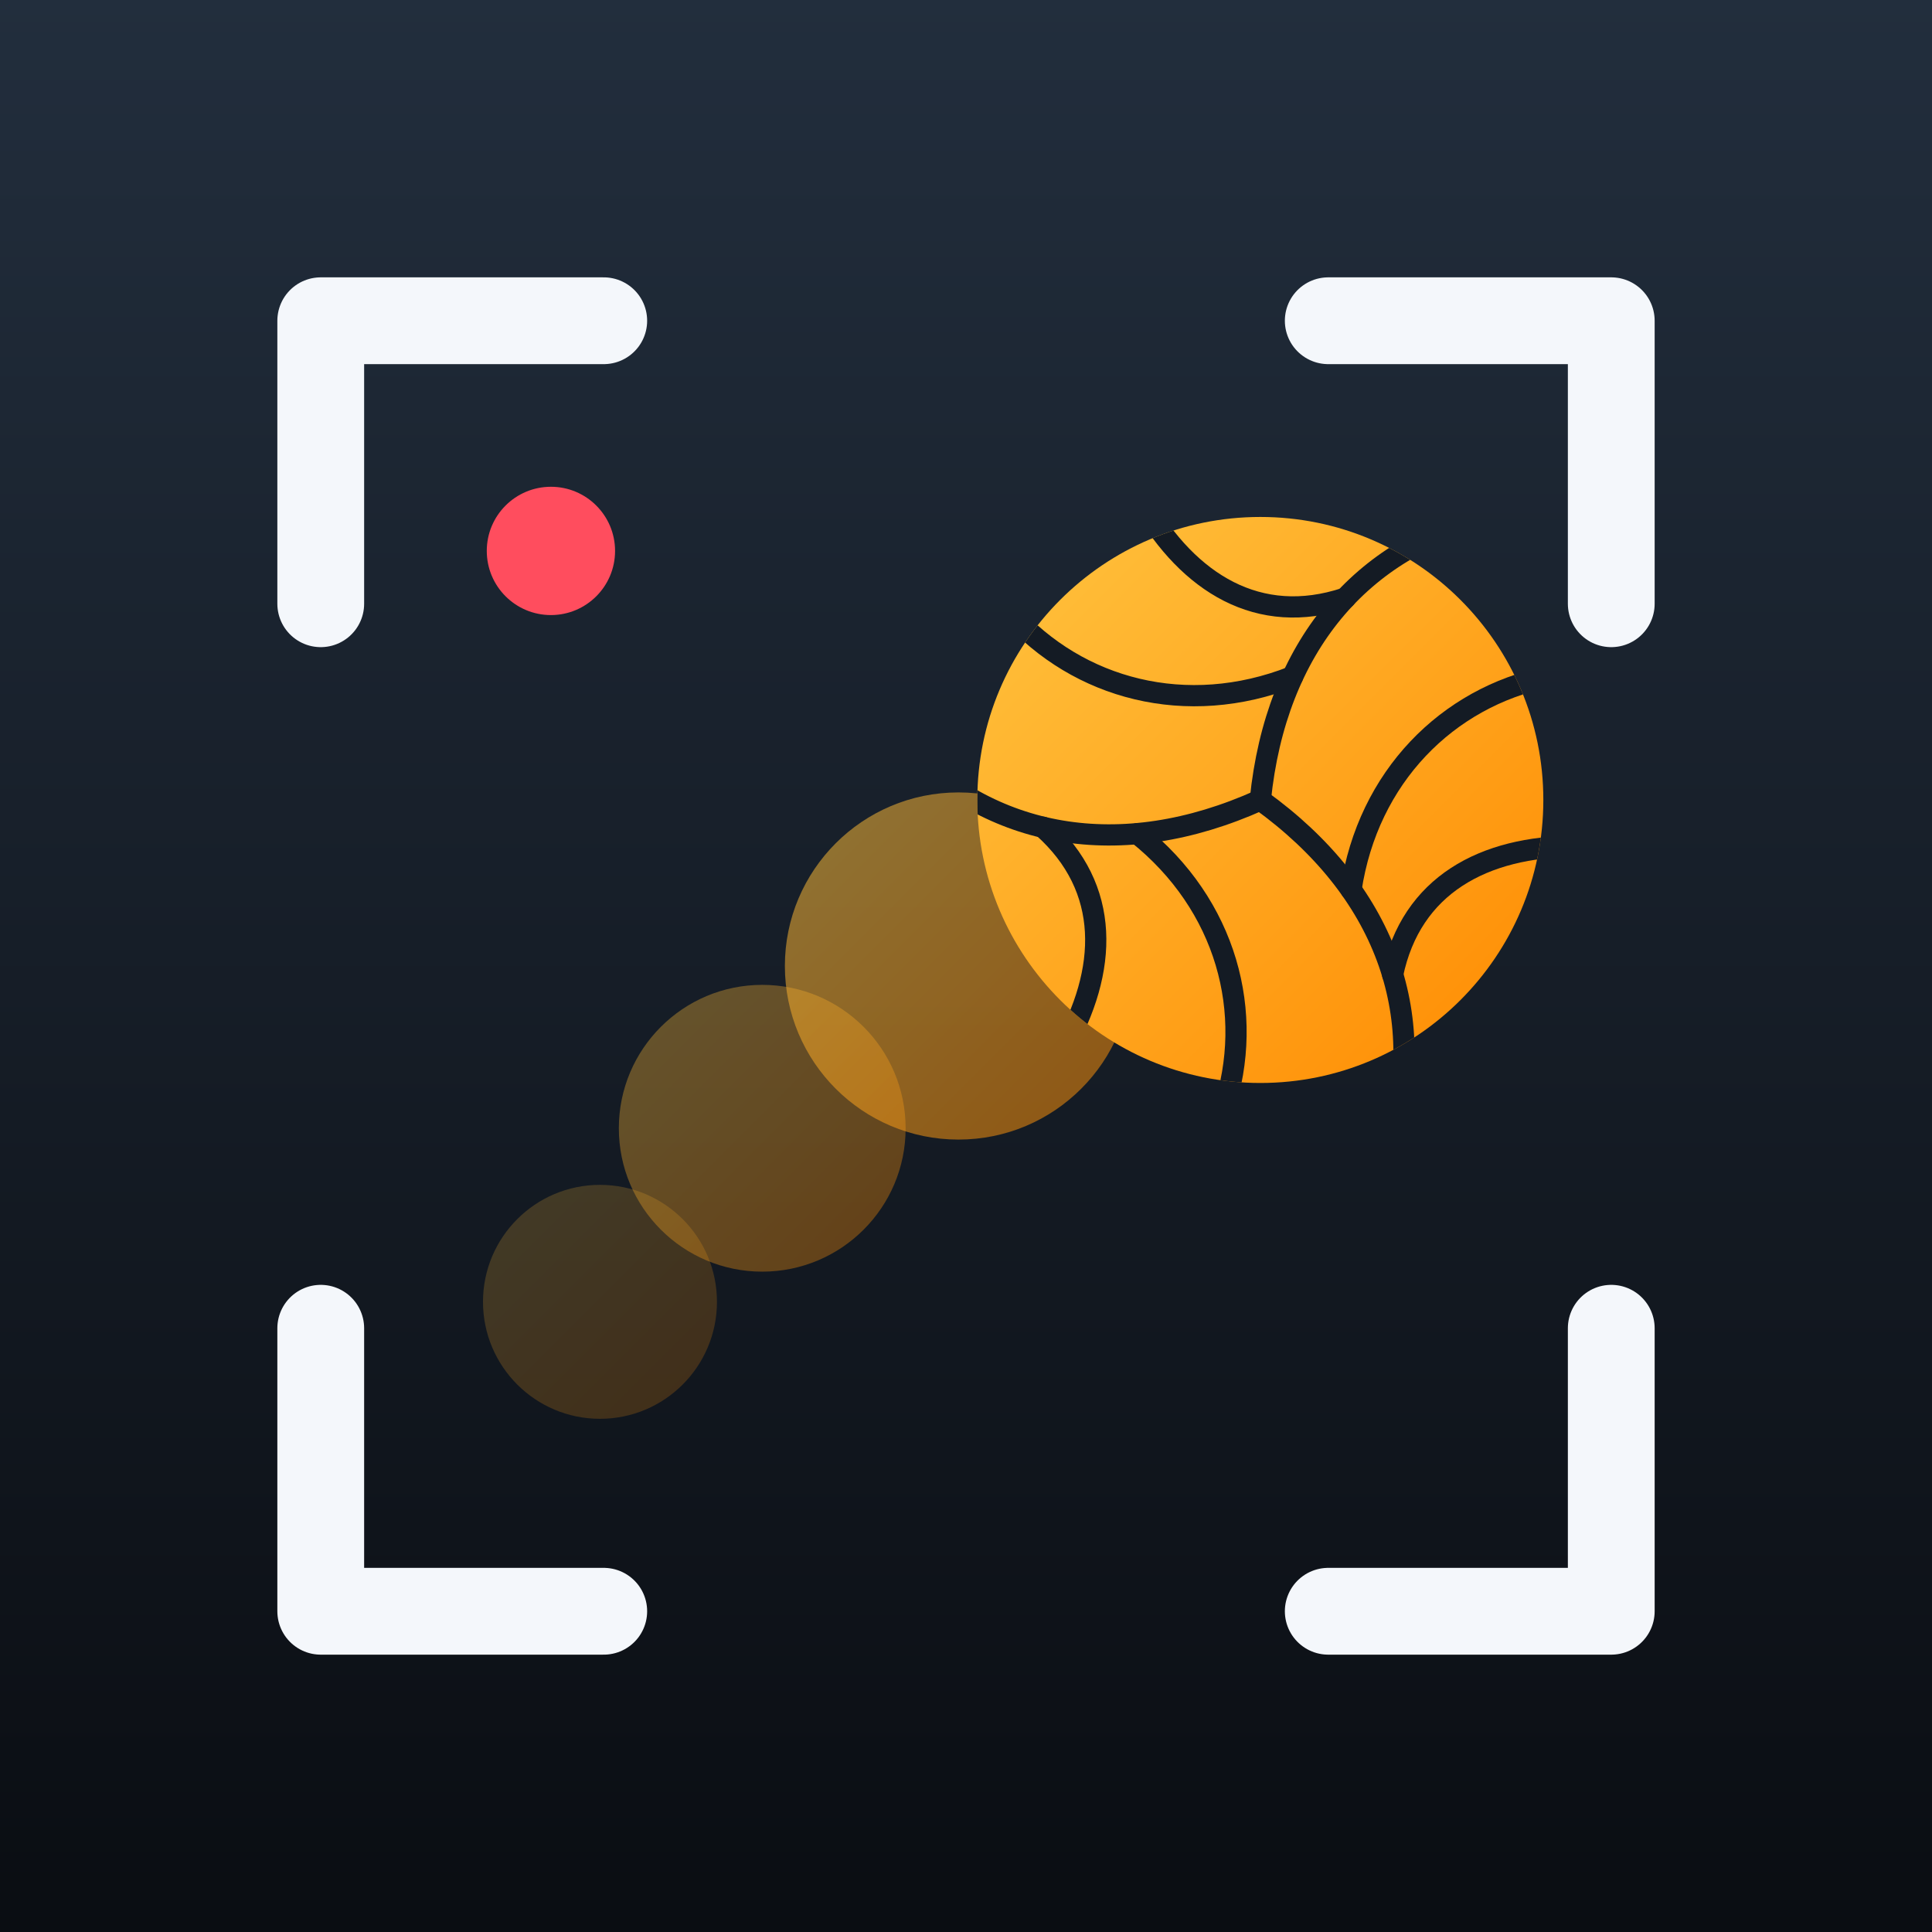
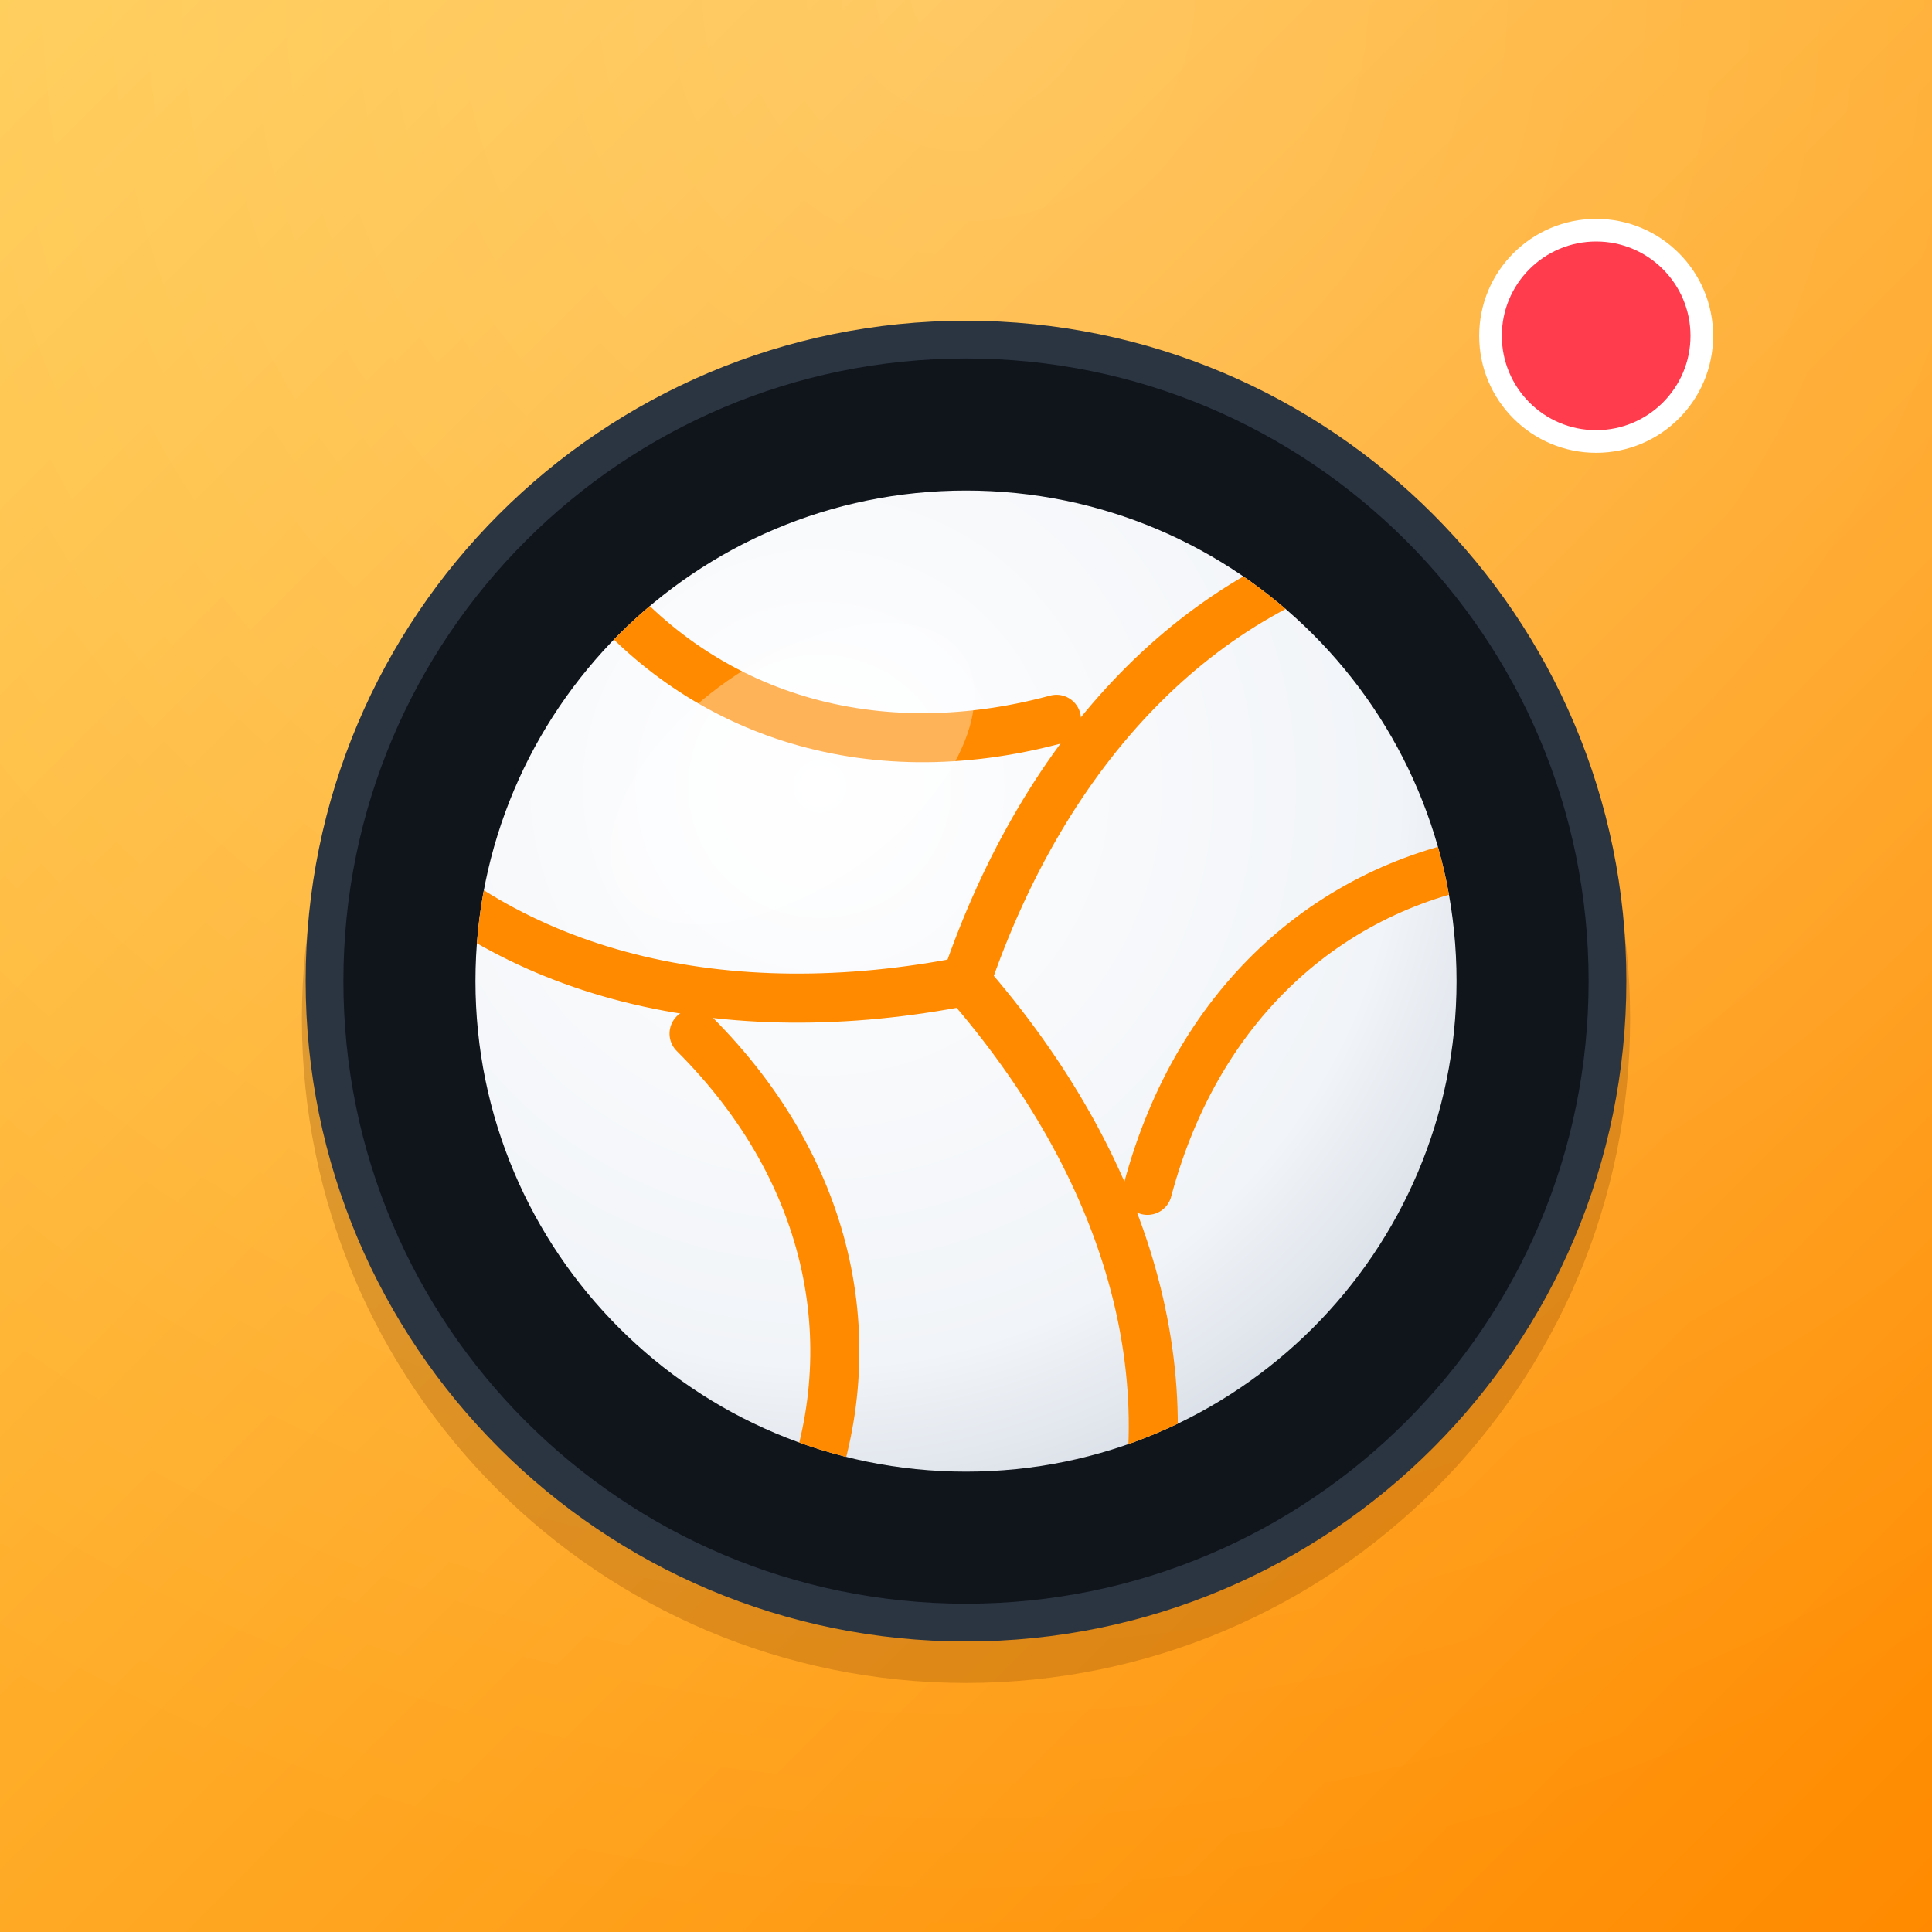
<svg xmlns="http://www.w3.org/2000/svg" viewBox="0 0 1024 1024" width="1024" height="1024">
  <defs>
-     <linearGradient id="bg" x1="0" y1="0" x2="0" y2="1">
-       <stop offset="0" stop-color="#222e3d" />
+     <clipPath id="bc">
+       <circle r="100" />
+     </clipPath>
+     <linearGradient id="or" x1="0" y1="0" x2="1" y2="1">
+       <stop offset="0" stop-color="#ffc94a" />
+       <stop offset="1" stop-color="#ff8a00" />
+     </linearGradient>
+     <linearGradient id="nacht" x1="0" y1="0" x2="0" y2="1">
+       <stop offset="0" stop-color="#1f2a38" />
      <stop offset="1" stop-color="#0a0d12" />
    </linearGradient>
-     <linearGradient id="or" x1="0" y1="0" x2="1" y2="1">
-       <stop offset="0" stop-color="#ffc440" />
-       <stop offset="1" stop-color="#ff8a00" />
-     </linearGradient>
-     <radialGradient id="glas" cx="0.38" cy="0.32" r="0.9">
-       <stop offset="0" stop-color="#3a4d63" />
-       <stop offset="0.55" stop-color="#17202b" />
-       <stop offset="1" stop-color="#0a0d12" />
+     <radialGradient id="kugel" cx="0.35" cy="0.3" r="0.85">
+       <stop offset="0" stop-color="#ffffff" />
+       <stop offset="0.7" stop-color="#f1f4f8" />
+       <stop offset="1" stop-color="#cfd6e0" />
    </radialGradient>
-     <clipPath id="ballclip">
-       <circle r="100" />
-     </clipPath>
+     <radialGradient id="kugelOr" cx="0.35" cy="0.3" r="0.85">
+       <stop offset="0" stop-color="#ffd76a" />
+       <stop offset="0.65" stop-color="#ffab1f" />
+       <stop offset="1" stop-color="#f07a00" />
+     </radialGradient>
+     <radialGradient id="glanz" cx="0.5" cy="0" r="1">
+       <stop offset="0" stop-color="#fff" stop-opacity=".22" />
+       <stop offset="1" stop-color="#fff" stop-opacity="0" />
+     </radialGradient>
  </defs>
-   <rect width="1024" height="1024" fill="url(#bg)" />
-   <g transform="translate(512 512) scale(1.0) translate(-512 -512)">
-     <path d="M 170 320 V 170 H 320 M 704 170 H 854 V 320 M 854 704 V 854 H 704 M 320 854 H 170 V 704" fill="none" stroke="#f4f7fb" stroke-width="46" stroke-linecap="round" stroke-linejoin="round" />
-     <g transform="translate(318 690) scale(0.62)" opacity="0.2">
-       <circle r="100" fill="url(#or)" />
-     </g>
-     <g transform="translate(404 598) scale(0.76)" opacity="0.34">
-       <circle r="100" fill="url(#or)" />
-     </g>
-     <g transform="translate(508 512) scale(0.92)" opacity="0.52">
-       <circle r="100" fill="url(#or)" />
-     </g>
-     <g transform="translate(668 424) scale(1.5)" opacity="1">
-       <circle r="100" fill="url(#or)" />
-       <g clip-path="url(#ballclip)" fill="none" stroke="#141b24" stroke-width="7.5" stroke-linecap="round">
-         <g transform="rotate(-18)">
-           <path d="M 0 0 C 22 -50, 62 -74, 108 -70" />
-           <path d="M 20.7 40 C 38.7 4, 74 -14, 110 -10" />
-           <path d="M 25.4 73.1 C 41.4 45.1, 70 40, 101 50" />
-         </g>
-         <g transform="rotate(102)">
-           <path d="M 0 0 C 22 -50, 62 -74, 108 -70" />
-           <path d="M 20.7 40 C 38.7 4, 74 -14, 110 -10" />
-           <path d="M 25.4 73.1 C 41.4 45.1, 70 40, 101 50" />
-         </g>
-         <g transform="rotate(222)">
-           <path d="M 0 0 C 22 -50, 62 -74, 108 -70" />
-           <path d="M 20.7 40 C 38.7 4, 74 -14, 110 -10" />
-           <path d="M 25.4 73.1 C 41.4 45.1, 70 40, 101 50" />
-         </g>
+   <rect width="1024" height="1024" fill="url(#or)" />
+   <rect width="1024" height="1024" fill="url(#glanz)" />
+   <circle cx="512" cy="540" r="352" fill="#7a3a00" opacity=".25" />
+   <circle cx="512" cy="520" r="340" fill="#10151c" />
+   <circle cx="512" cy="520" r="340" fill="none" stroke="#2b3542" stroke-width="20" />
+   <g transform="translate(512 520) scale(2.6)" opacity="1">
+     <circle r="100" fill="url(#kugel)" />
+     <g clip-path="url(#bc)" fill="none" stroke="#ff8a00" stroke-width="10" stroke-linecap="round">
+       <g transform="rotate(-18)">
+         <path d="M 0 0 C 30 -40, 70 -62, 112 -58" />
+         <path d="M 22 52 C 44 18, 78 4, 112 10" />
+       </g>
+       <g transform="rotate(102)">
+         <path d="M 0 0 C 30 -40, 70 -62, 112 -58" />
+         <path d="M 22 52 C 44 18, 78 4, 112 10" />
+       </g>
+       <g transform="rotate(222)">
+         <path d="M 0 0 C 30 -40, 70 -62, 112 -58" />
+         <path d="M 22 52 C 44 18, 78 4, 112 10" />
      </g>
    </g>
-     <circle cx="292" cy="292" r="34" fill="#ff4d5e" />
  </g>
+   <ellipse cx="420" cy="410" rx="110" ry="60" transform="rotate(-35 420 410)" fill="#fff" opacity=".35" />
+   <circle cx="846" cy="178" r="56" fill="#ff3b4e" stroke="#fff" stroke-width="12" />
</svg>
